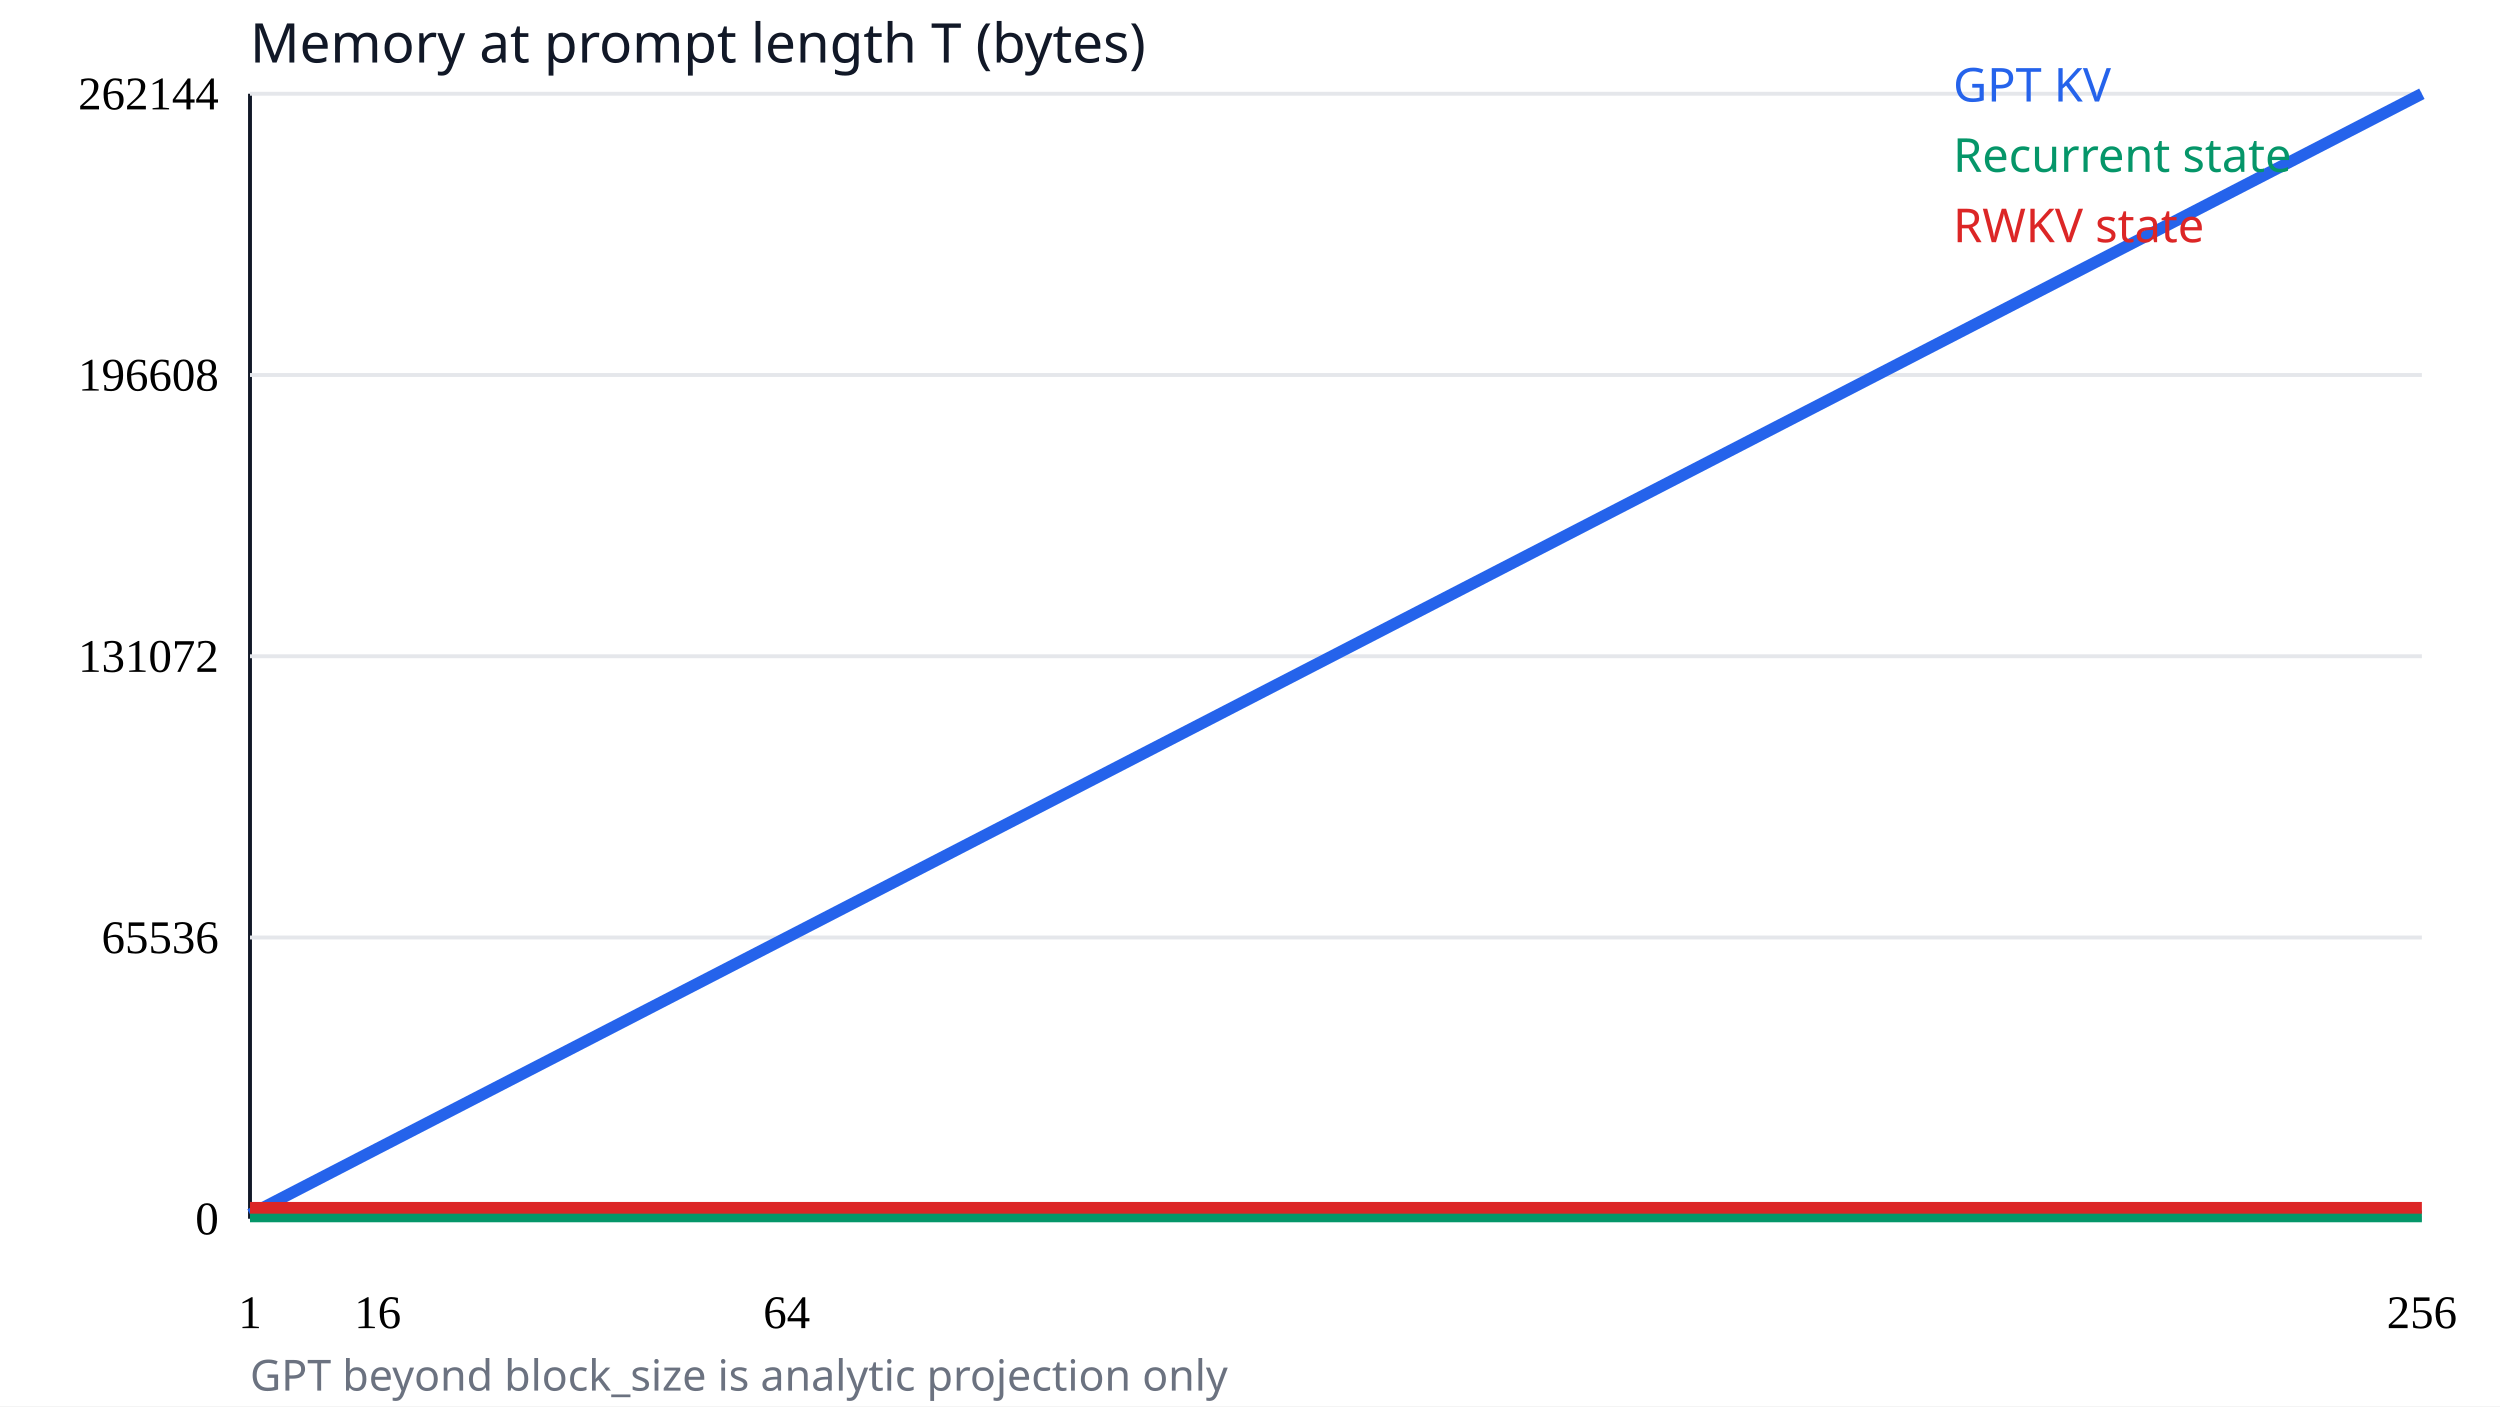
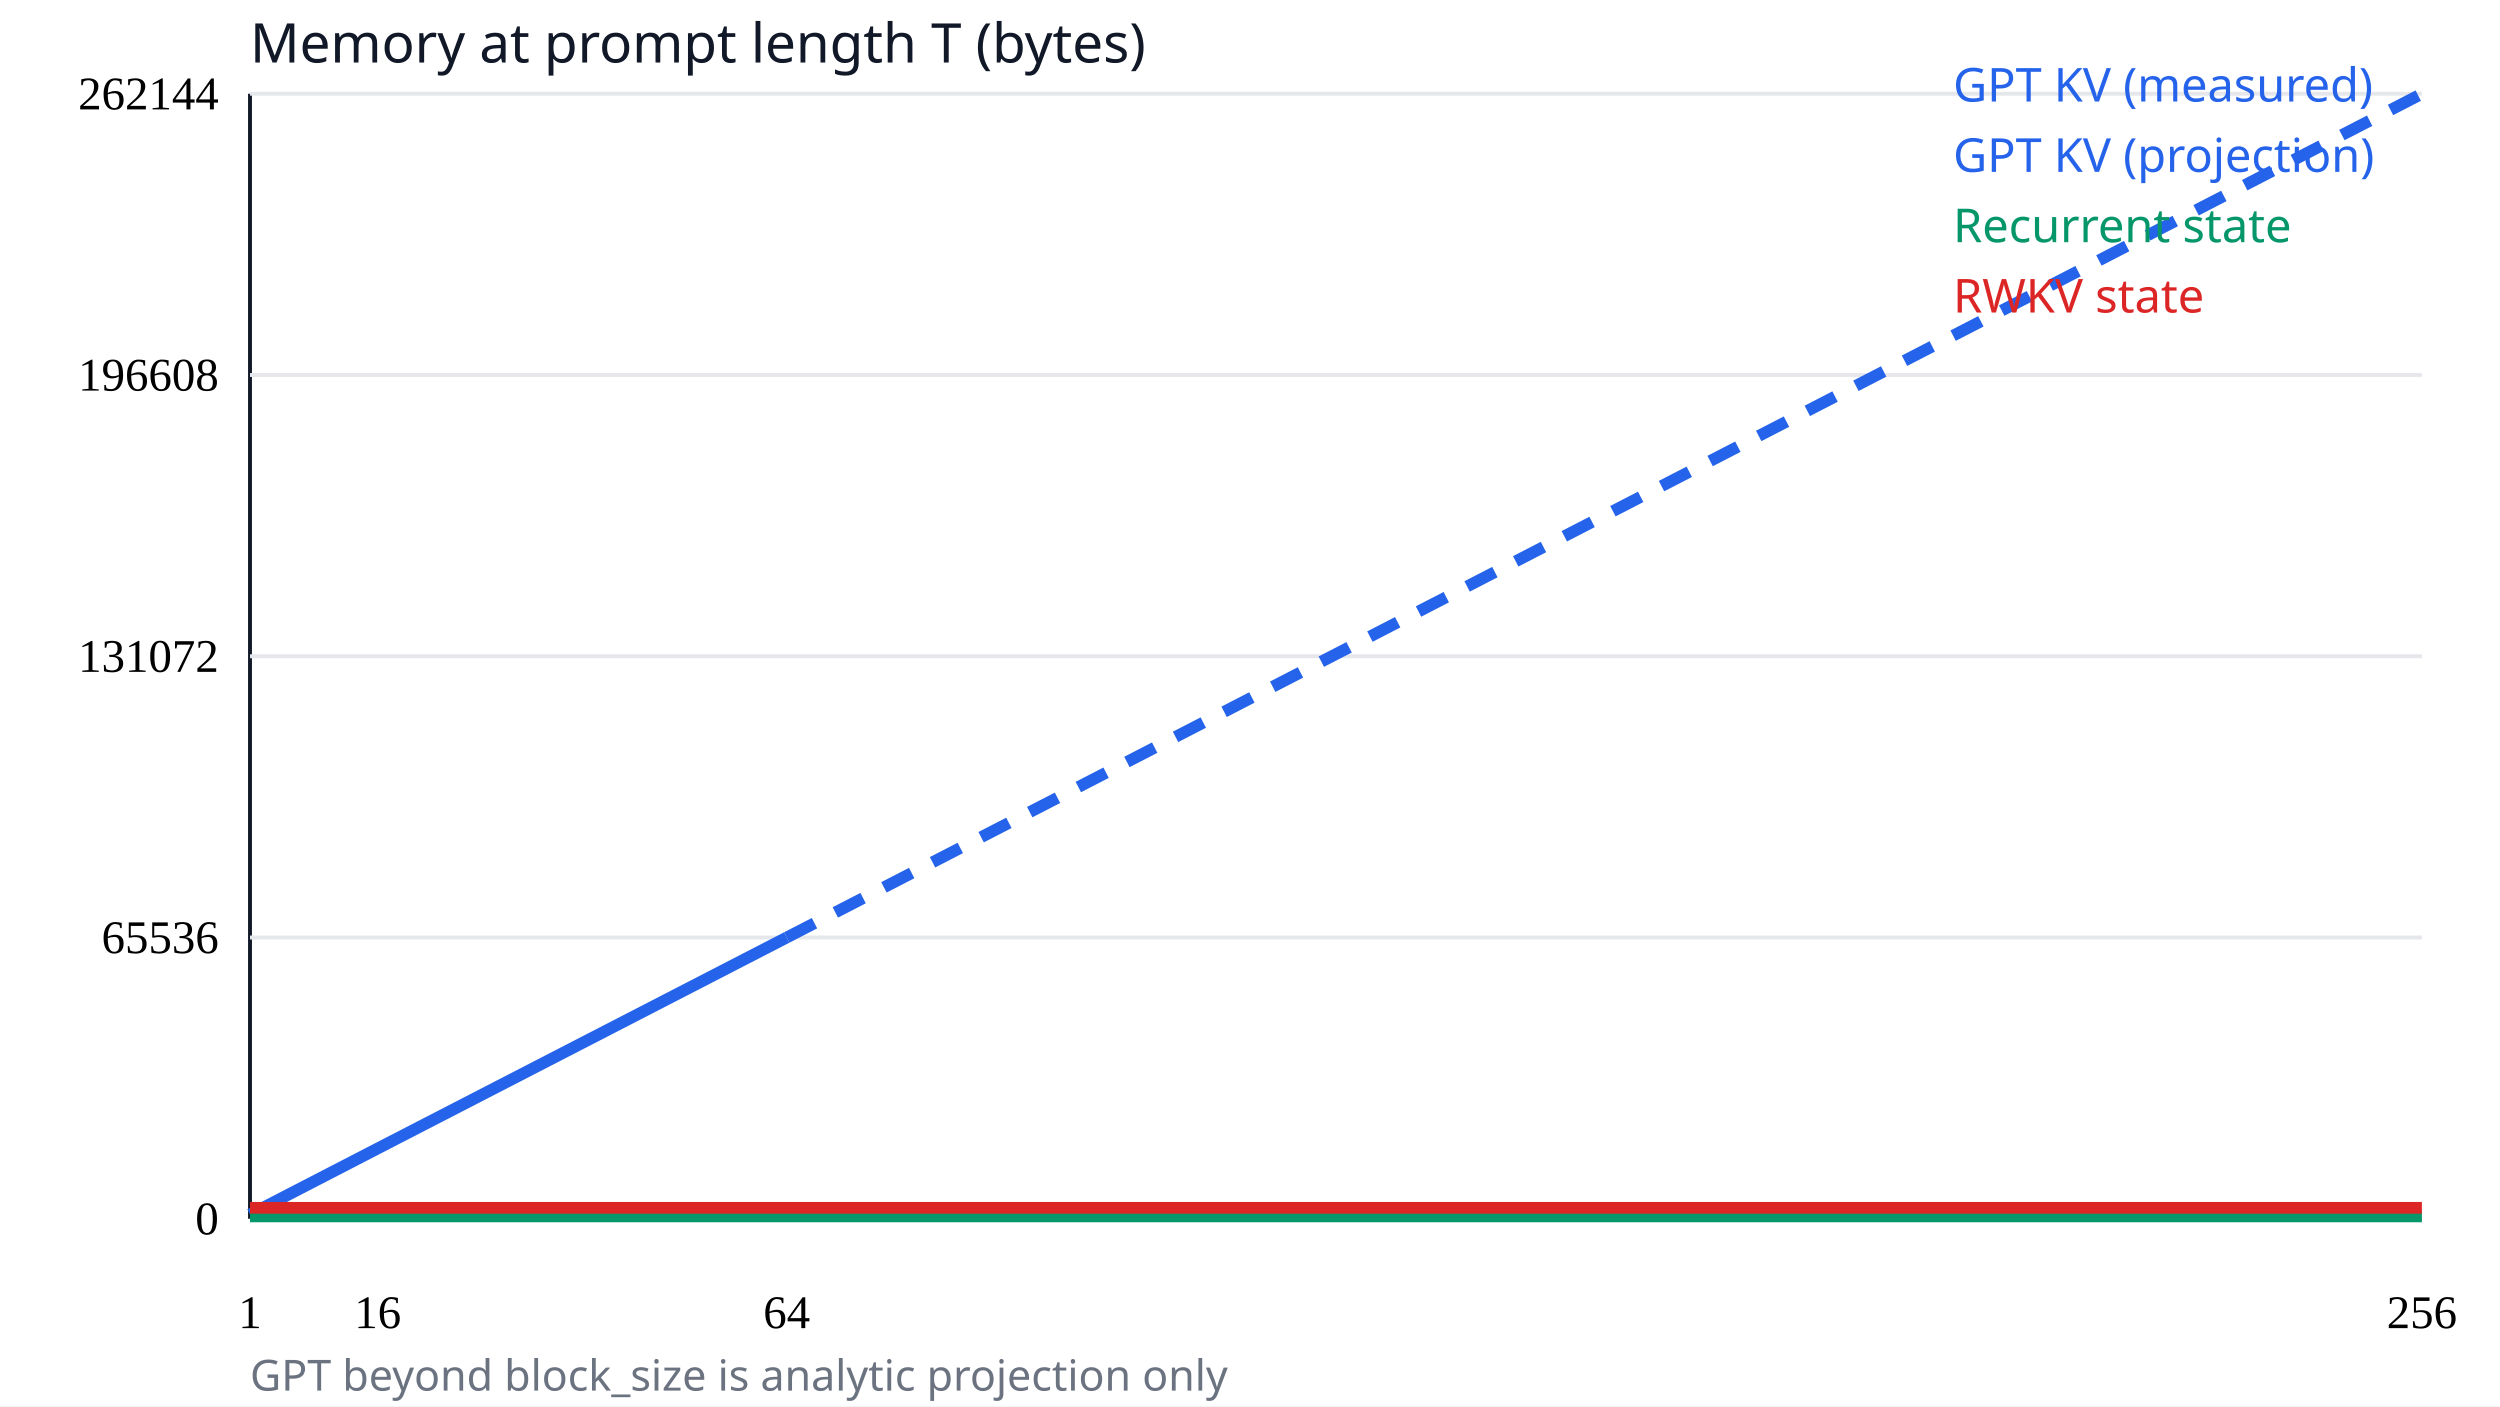
<svg xmlns="http://www.w3.org/2000/svg" width="640" height="360" viewBox="0 0 640 360" role="img" aria-labelledby="title desc">
  <rect width="640" height="360" fill="#ffffff" />
  <text x="64" y="16" font-family="Segoe UI, sans-serif" font-size="14" fill="#111827">Memory at prompt length T (bytes)</text>
  <text x="64" y="356" font-family="Segoe UI, sans-serif" font-size="11" fill="#6b7280">GPT beyond block_size is analytic projection only</text>
  <line x1="64" y1="24" x2="64" y2="312" stroke="#111827" />
  <line x1="64" y1="312" x2="620" y2="312" stroke="#111827" />
  <text x="56" y="316.0" text-anchor="end">0</text>
  <line x1="64" y1="312.0" x2="620" y2="312.0" stroke="#e5e7eb" />
  <text x="56" y="244.0" text-anchor="end">65536</text>
  <line x1="64" y1="240.0" x2="620" y2="240.0" stroke="#e5e7eb" />
  <text x="56" y="172.0" text-anchor="end">131072</text>
  <line x1="64" y1="168.0" x2="620" y2="168.0" stroke="#e5e7eb" />
  <text x="56" y="100.0" text-anchor="end">196608</text>
  <line x1="64" y1="96.0" x2="620" y2="96.0" stroke="#e5e7eb" />
  <text x="56" y="28.0" text-anchor="end">262144</text>
  <line x1="64" y1="24.0" x2="620" y2="24.0" stroke="#e5e7eb" />
  <text x="64.0" y="340" text-anchor="middle">1</text>
  <text x="96.7" y="340" text-anchor="middle">16</text>
  <text x="201.4" y="340" text-anchor="middle">64</text>
  <text x="620.0" y="340" text-anchor="middle">256</text>
-   <polyline fill="none" stroke="#2563eb" stroke-width="3" points="64.0,310.9 96.7,294.0 201.4,240.0 620.0,24.0" />
+   <polyline fill="none" stroke="#2563eb" stroke-width="3" points="64.0,310.9 96.7,294.0 201.4,240.0" />
+   <polyline fill="none" stroke="#2563eb" stroke-width="3" stroke-dasharray="8 6" points="201.4,240.0 620.0,24.0" />
  <polyline fill="none" stroke="#059669" stroke-width="3" points="64.0,311.4 96.7,311.4 201.4,311.4 620.0,311.4" />
  <polyline fill="none" stroke="#dc2626" stroke-width="3" points="64.0,309.2 96.7,309.2 201.4,309.2 620.0,309.2" />
-   <text x="500" y="26" font-family="Segoe UI, sans-serif" font-size="12" fill="#2563eb">GPT KV</text>
-   <text x="500" y="44" font-family="Segoe UI, sans-serif" font-size="12" fill="#059669">Recurrent state</text>
-   <text x="500" y="62" font-family="Segoe UI, sans-serif" font-size="12" fill="#dc2626">RWKV state</text>
+   <text x="500" y="26" font-family="Segoe UI, sans-serif" font-size="12" fill="#2563eb">GPT KV (measured)</text>
+   <text x="500" y="44" font-family="Segoe UI, sans-serif" font-size="12" fill="#2563eb">GPT KV (projection)</text>
+   <text x="500" y="62" font-family="Segoe UI, sans-serif" font-size="12" fill="#059669">Recurrent state</text>
+   <text x="500" y="80" font-family="Segoe UI, sans-serif" font-size="12" fill="#dc2626">RWKV state</text>
</svg>
